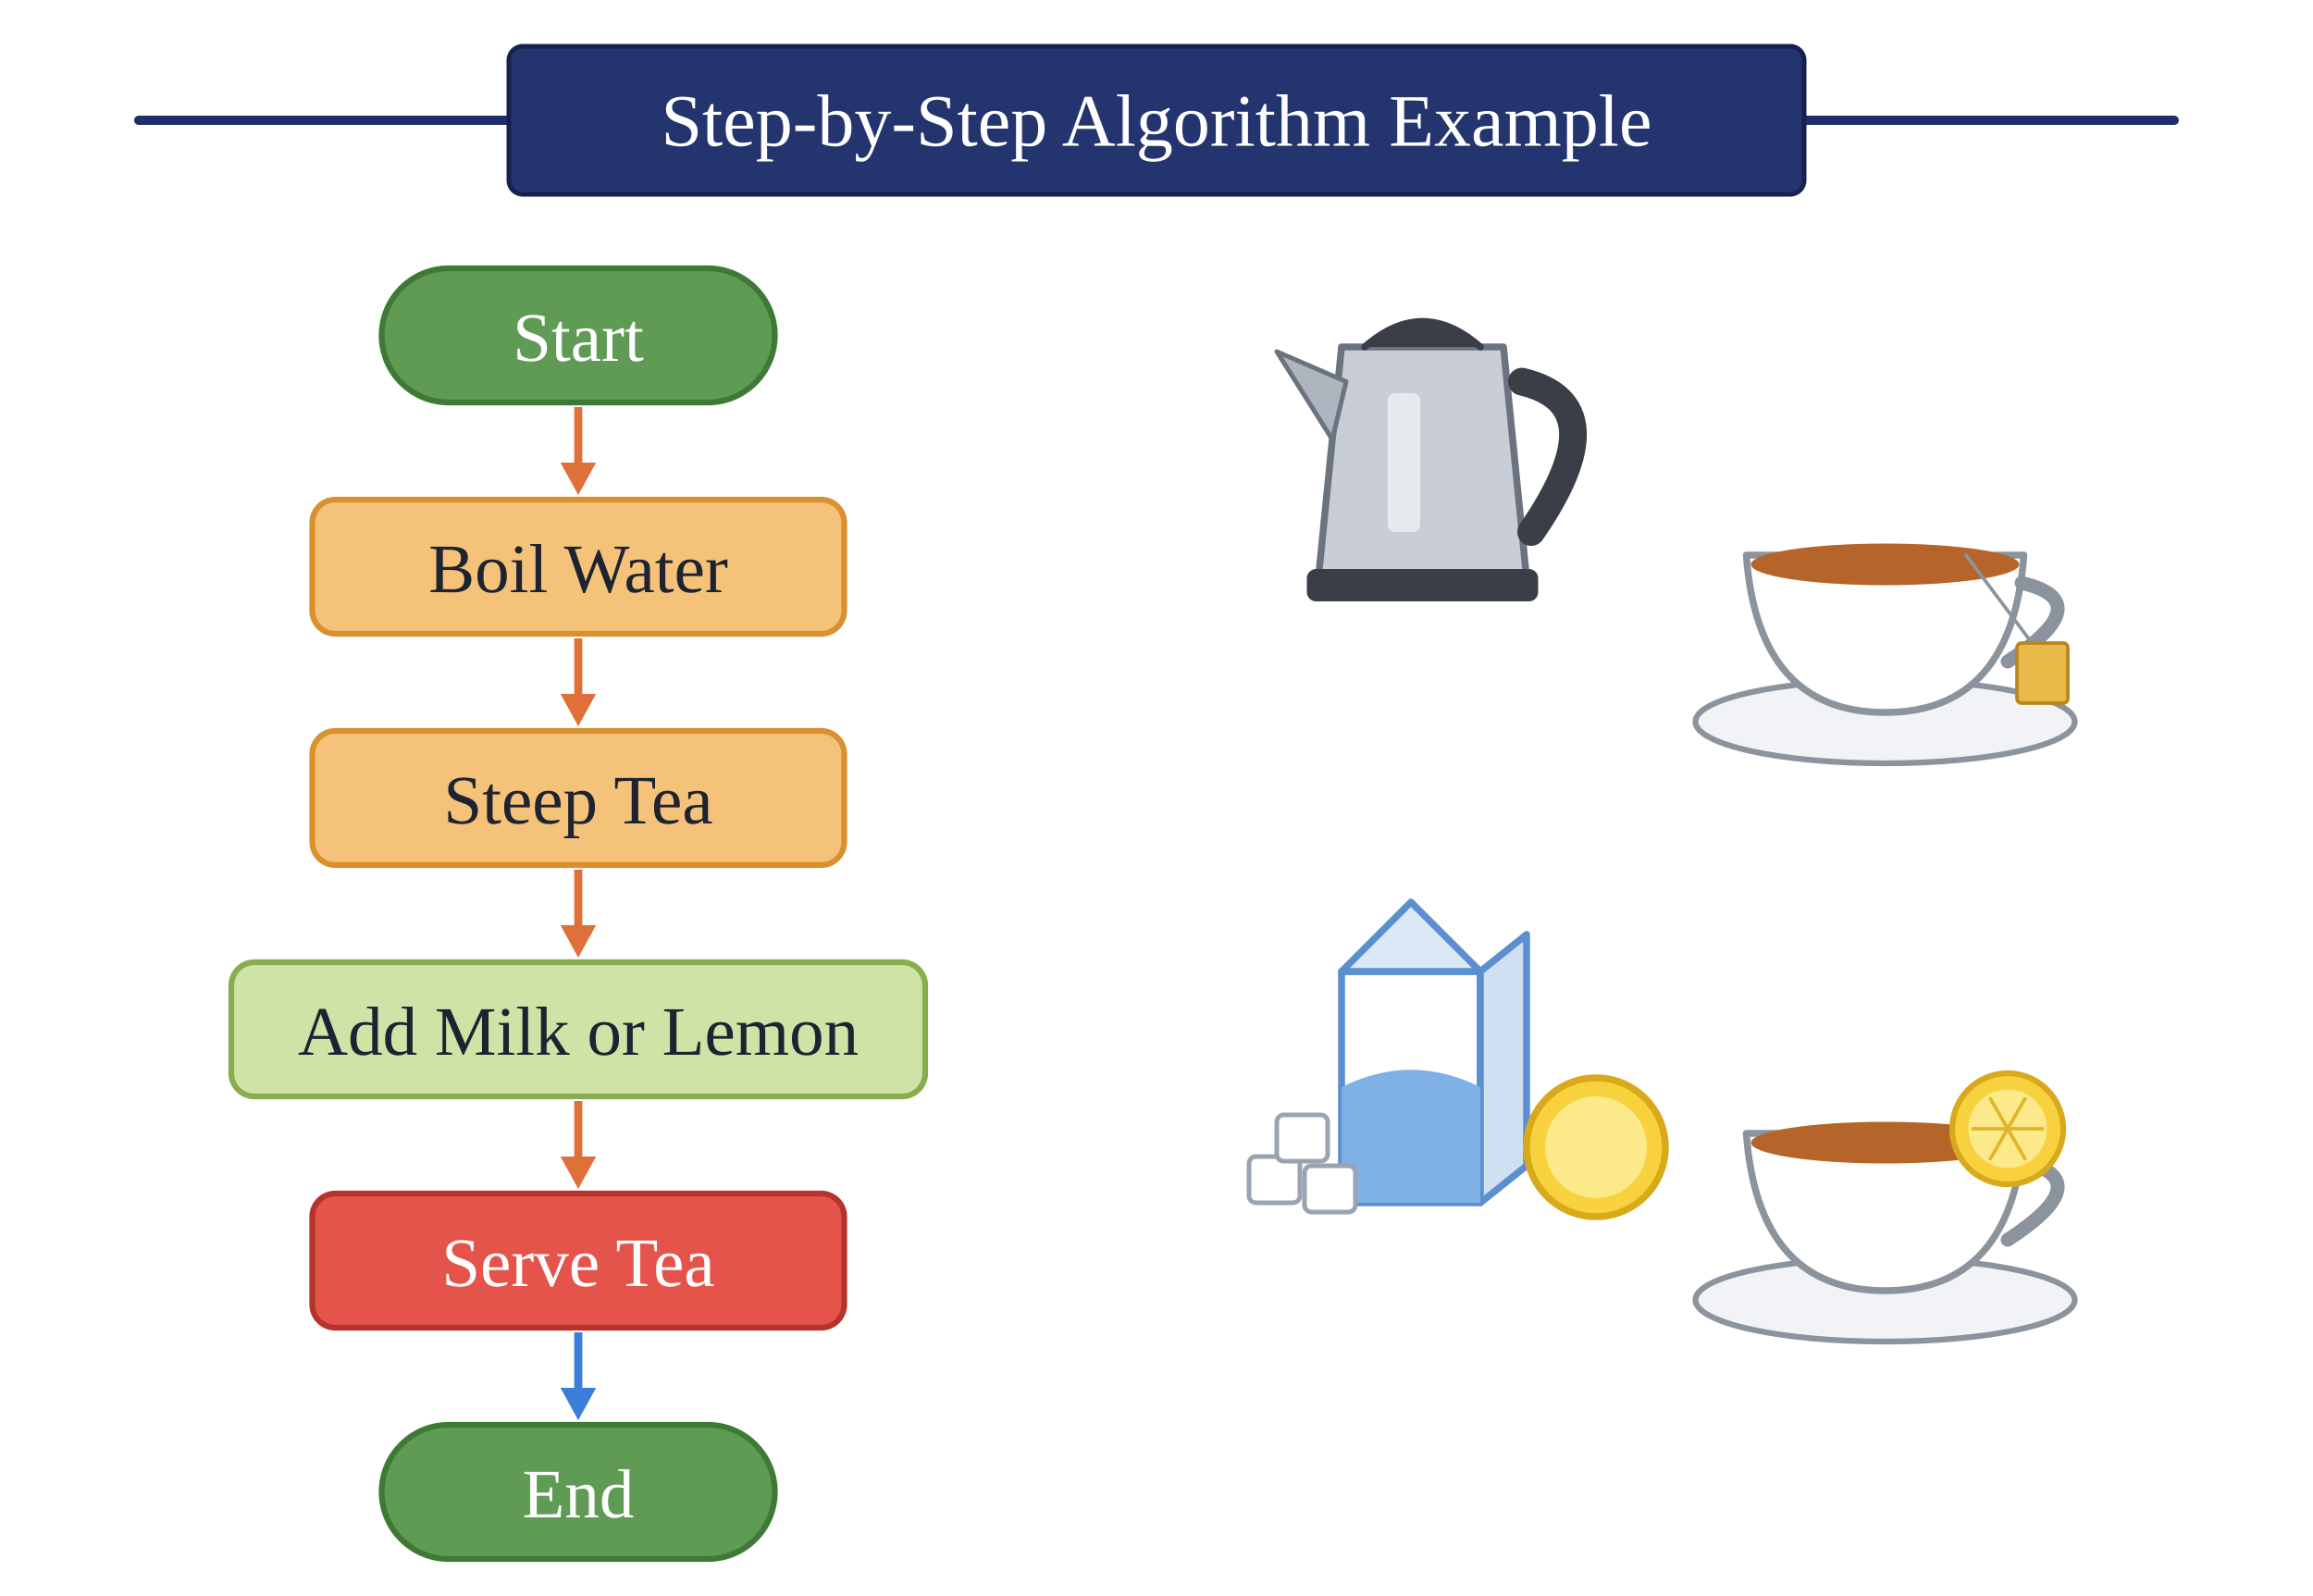
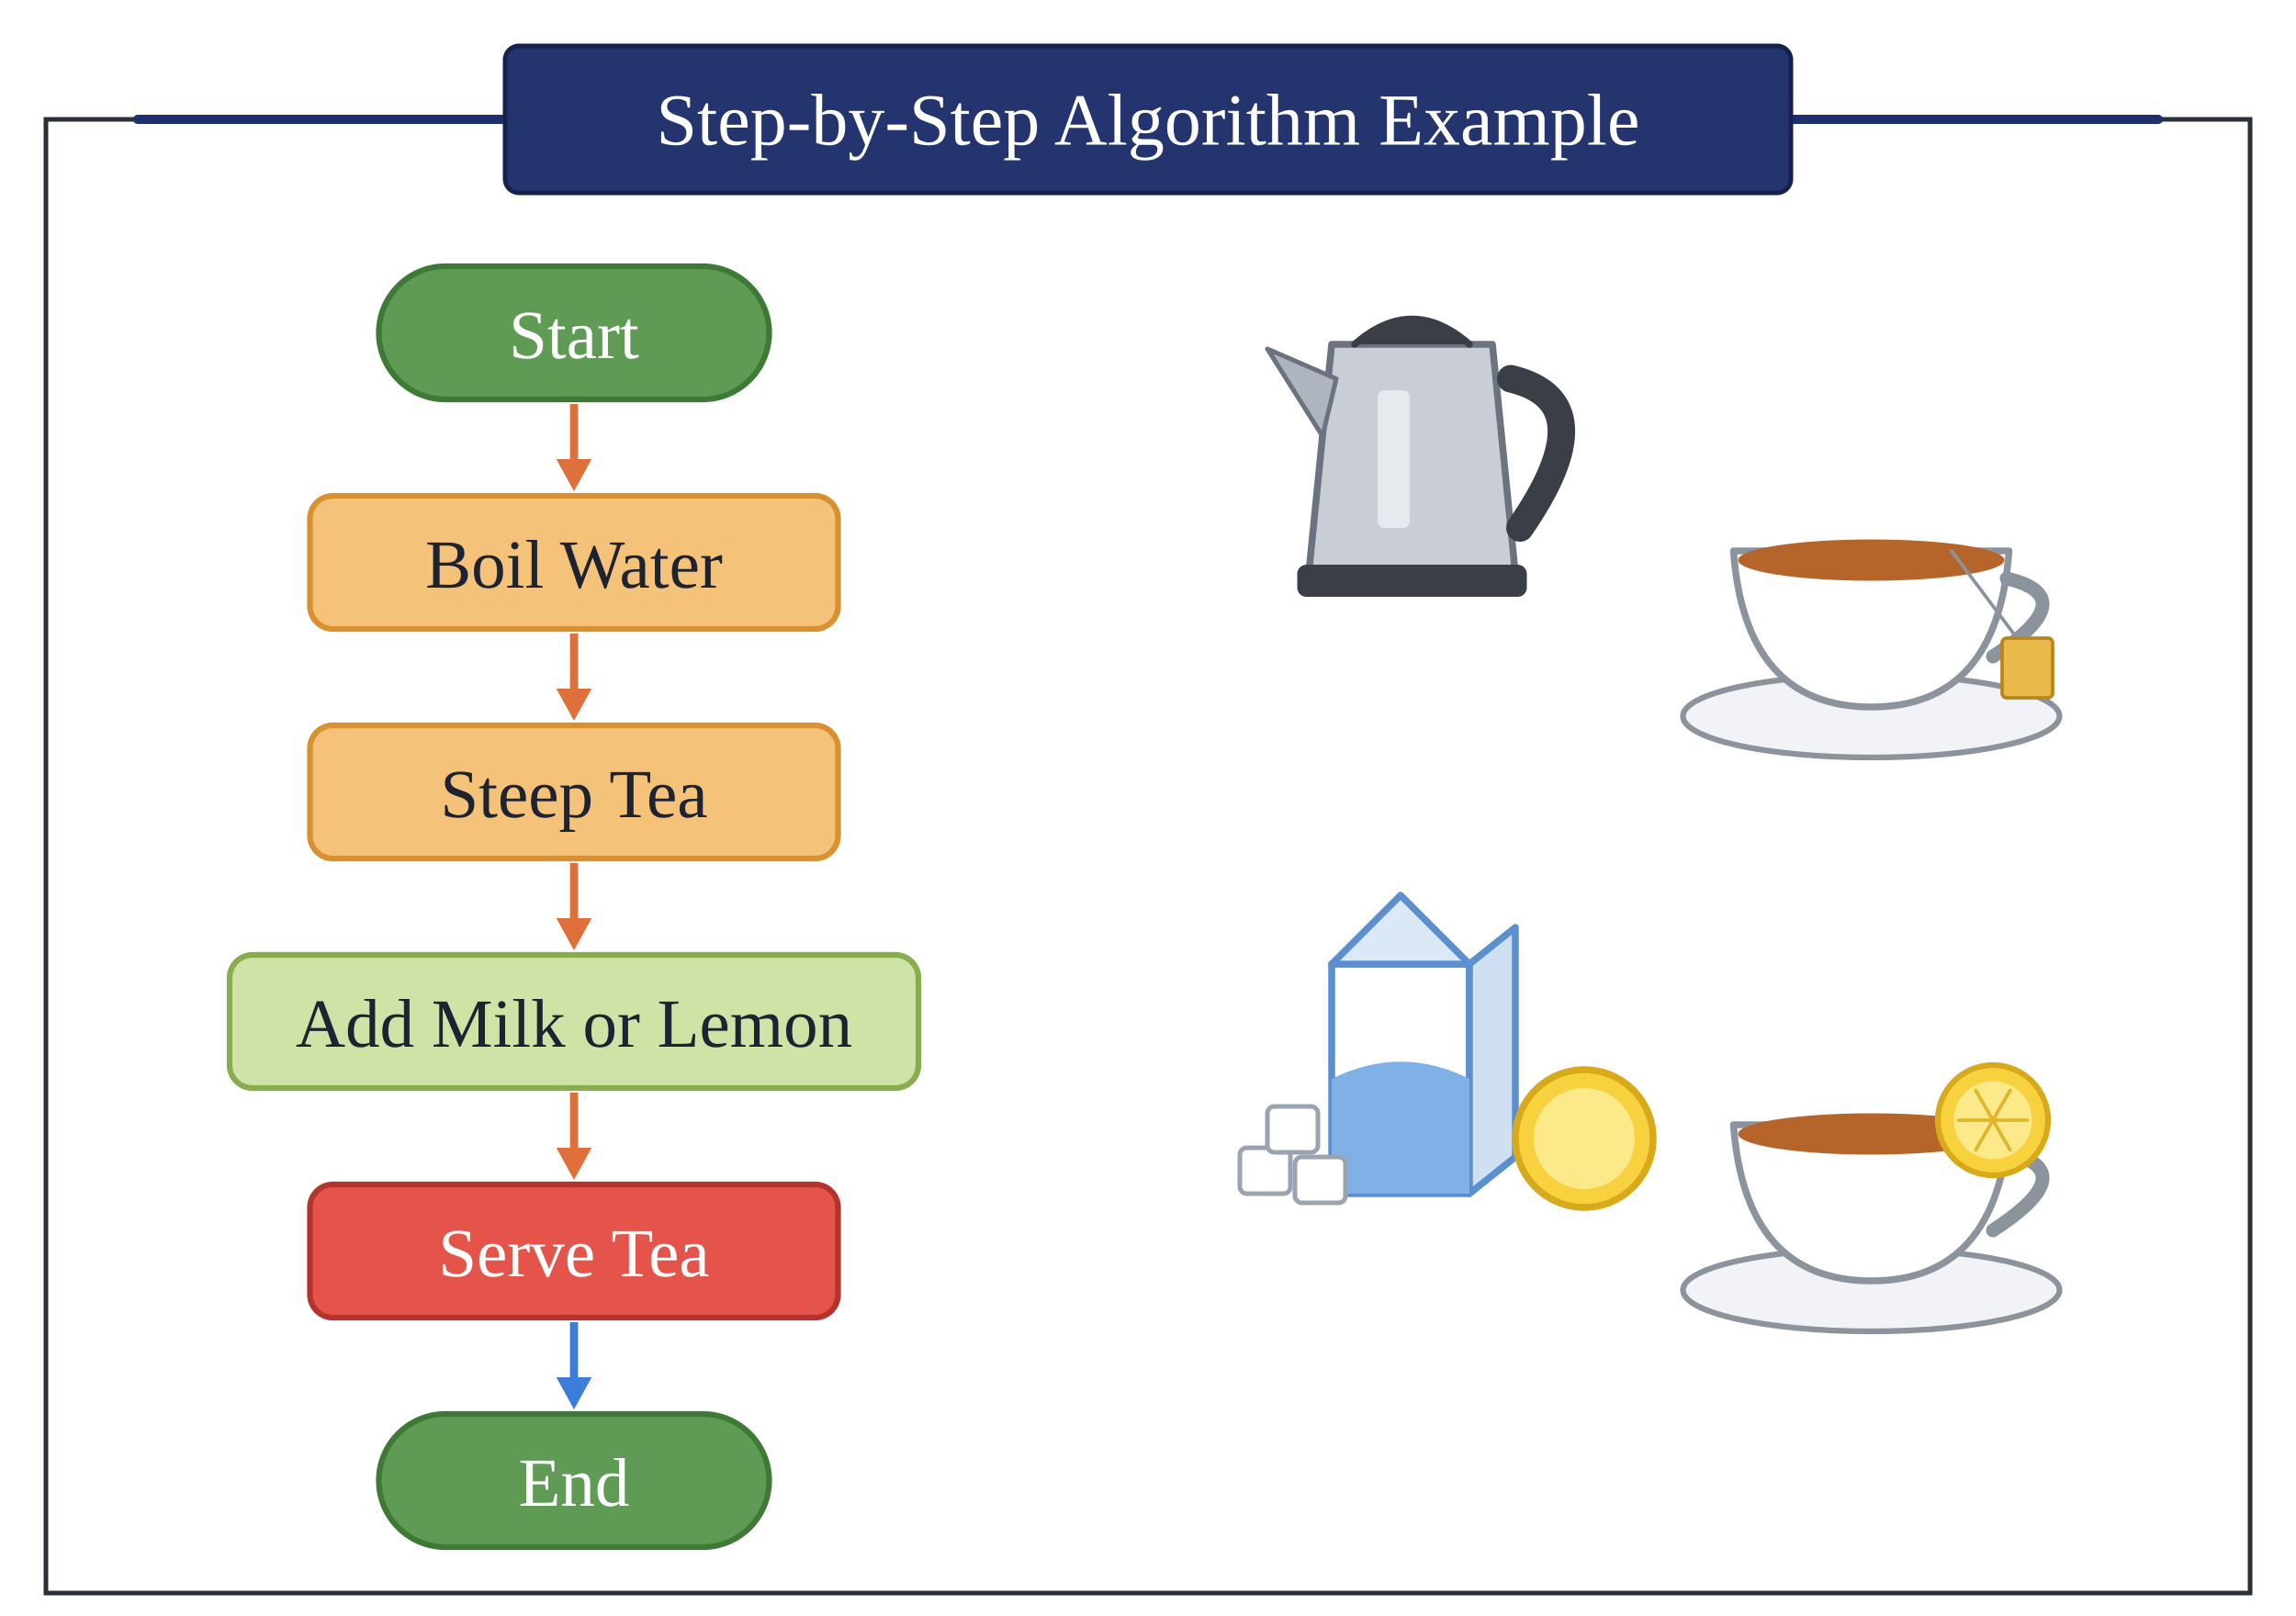
- <svg xmlns="http://www.w3.org/2000/svg" viewBox="0 0 1000 690" font-family="Times New Roman, Times, serif">
-   <rect width="1000" height="690" fill="#ffffff" />
+ <svg xmlns="http://www.w3.org/2000/svg" viewBox="0 0 1000 704" font-family="Times New Roman, Times, serif">
+   <rect width="1000" height="704" fill="#ffffff" />
+   <rect x="20" y="52" width="960" height="642" fill="none" stroke="#2b2f36" stroke-width="2" />
  <line x1="60.0" y1="52.0" x2="940.0" y2="52.0" stroke="#1f2f6b" stroke-width="4" stroke-linecap="round" />
  <rect x="220.0" y="20.0" width="560.0" height="64.0" rx="6" fill="#24346e" stroke="#16224d" stroke-width="2" />
  <text x="500.0" y="63.0" font-size="32" fill="#ffffff" text-anchor="middle" font-family="Times New Roman, Times, serif">Step-by-Step Algorithm Example</text>
  <rect x="165.0" y="116.0" width="170.0" height="58.0" rx="29.0" fill="#5f9b55" stroke="#3e7a35" stroke-width="2.5" />
  <text x="250.0" y="156.0" font-size="30" fill="#ffffff" text-anchor="middle" font-family="Times New Roman, Times, serif">Start</text>
  <line x1="250.0" y1="176.0" x2="250.0" y2="200.4" stroke="#e0703a" stroke-width="3.5" stroke-linecap="butt" />
  <path d="M250.0 214.0 L242.3 200.0 L257.7 200.0 Z" fill="#e0703a" />
  <rect x="135.0" y="216.0" width="230.0" height="58.0" rx="10" fill="#f5c27a" stroke="#d9902e" stroke-width="2.5" />
  <text x="250.0" y="256.0" font-size="30" fill="#1d2330" text-anchor="middle" font-family="Times New Roman, Times, serif">Boil Water</text>
  <line x1="250.0" y1="276.0" x2="250.0" y2="300.4" stroke="#e0703a" stroke-width="3.5" stroke-linecap="butt" />
  <path d="M250.0 314.0 L242.3 300.0 L257.7 300.0 Z" fill="#e0703a" />
  <rect x="135.0" y="316.0" width="230.0" height="58.0" rx="10" fill="#f5c27a" stroke="#d9902e" stroke-width="2.5" />
  <text x="250.0" y="356.0" font-size="30" fill="#1d2330" text-anchor="middle" font-family="Times New Roman, Times, serif">Steep Tea</text>
  <line x1="250.0" y1="376.0" x2="250.0" y2="400.4" stroke="#e0703a" stroke-width="3.5" stroke-linecap="butt" />
  <path d="M250.0 414.0 L242.3 400.0 L257.7 400.0 Z" fill="#e0703a" />
  <rect x="100.0" y="416.0" width="300.0" height="58.0" rx="10" fill="#cfe3a6" stroke="#89ad4e" stroke-width="2.5" />
  <text x="250.0" y="456.0" font-size="30" fill="#1d2330" text-anchor="middle" font-family="Times New Roman, Times, serif">Add Milk or Lemon</text>
  <line x1="250.0" y1="476.0" x2="250.0" y2="500.4" stroke="#e0703a" stroke-width="3.5" stroke-linecap="butt" />
  <path d="M250.0 514.0 L242.3 500.0 L257.7 500.0 Z" fill="#e0703a" />
  <rect x="135.0" y="516.0" width="230.0" height="58.0" rx="10" fill="#e5544a" stroke="#b5332c" stroke-width="2.5" />
  <text x="250.0" y="556.0" font-size="30" fill="#ffffff" text-anchor="middle" font-family="Times New Roman, Times, serif">Serve Tea</text>
  <line x1="250.0" y1="576.0" x2="250.0" y2="600.4" stroke="#3b7dd8" stroke-width="3.5" stroke-linecap="butt" />
  <path d="M250.0 614.0 L242.3 600.0 L257.7 600.0 Z" fill="#3b7dd8" />
  <rect x="165.0" y="616.0" width="170.0" height="58.0" rx="29.0" fill="#5f9b55" stroke="#3e7a35" stroke-width="2.5" />
  <text x="250.0" y="656.0" font-size="30" fill="#ffffff" text-anchor="middle" font-family="Times New Roman, Times, serif">End</text>
  <path d="M580 150 L650 150 L660 250 L570 250 Z" fill="#c9ced6" stroke="#6b7280" stroke-width="3" stroke-linejoin="round" stroke-linecap="round" />
  <rect x="565.0" y="246.0" width="100.0" height="14.0" rx="4" fill="#3a3f47" stroke="none" stroke-width="0" />
  <path d="M590 150 Q615 128 640 150" fill="#3a3f47" stroke="#3a3f47" stroke-width="3" stroke-linejoin="round" stroke-linecap="round" />
  <path d="M658 165 Q700 175 662 230" fill="none" stroke="#3a3f47" stroke-width="12" stroke-linejoin="round" stroke-linecap="round" />
  <path d="M582 165 L552 152 L576 190 Z" fill="#aeb5be" stroke="#6b7280" stroke-width="2" stroke-linejoin="round" stroke-linecap="round" />
  <rect x="600.0" y="170.0" width="14.0" height="60.0" rx="3" fill="#e6e9ee" stroke="none" stroke-width="0" />
  <ellipse cx="815.0" cy="312.0" rx="82.0" ry="18.0" fill="#f1f3f6" stroke="#8b939d" stroke-width="2.5" />
  <path d="M755 240 L875 240 Q870 308 815 308 Q760 308 755 240 Z" fill="#ffffff" stroke="#8b939d" stroke-width="3" stroke-linejoin="round" stroke-linecap="round" />
  <path d="M874 252 Q908 260 868 286" fill="none" stroke="#8b939d" stroke-width="6" stroke-linejoin="round" stroke-linecap="round" />
  <ellipse cx="815.0" cy="244.0" rx="58.0" ry="9.0" fill="#b5652a" stroke="none" stroke-width="2" />
  <line x1="850.0" y1="240.0" x2="880.0" y2="280.0" stroke="#8b939d" stroke-width="1.5" stroke-linecap="round" />
  <rect x="872.0" y="278.0" width="22.0" height="26.0" rx="2" fill="#e9b949" stroke="#b8861c" stroke-width="1.5" />
  <path d="M580.0 420.0 L640.0 420.0 L640.0 520.0 L580.0 520.0 Z" fill="#ffffff" stroke="#5b8fd0" stroke-width="3" stroke-linejoin="round" stroke-linecap="round" />
  <path d="M580.0 420.0 L610.0 390.0 L640.0 420.0 Z" fill="#dbe9f7" stroke="#5b8fd0" stroke-width="3" stroke-linejoin="round" stroke-linecap="round" />
  <path d="M640.0 420.0 L660.0 404.0 L660.0 504.0 L640.0 520.0 Z" fill="#cfe0f3" stroke="#5b8fd0" stroke-width="3" stroke-linejoin="round" stroke-linecap="round" />
  <path d="M580 470 Q610 455 640 470 L640 520 L580 520 Z" fill="#7fb0e6" stroke="none" stroke-width="2" stroke-linejoin="round" stroke-linecap="round" />
  <rect x="540.0" y="500.0" width="22.0" height="20.0" rx="3" fill="#ffffff" stroke="#9aa4b1" stroke-width="2" />
  <rect x="564.0" y="504.0" width="22.0" height="20.0" rx="3" fill="#ffffff" stroke="#9aa4b1" stroke-width="2" />
  <rect x="552.0" y="482.0" width="22.0" height="20.0" rx="3" fill="#ffffff" stroke="#9aa4b1" stroke-width="2" />
  <circle cx="690.0" cy="496.0" r="30.0" fill="#f7d23e" stroke="#d9a91c" stroke-width="3" />
  <circle cx="690.0" cy="496.0" r="22.0" fill="#fbe98a" stroke="none" stroke-width="2" />
  <ellipse cx="815.0" cy="562.0" rx="82.0" ry="18.0" fill="#f1f3f6" stroke="#8b939d" stroke-width="2.5" />
  <path d="M755 490 L875 490 Q870 558 815 558 Q760 558 755 490 Z" fill="#ffffff" stroke="#8b939d" stroke-width="3" stroke-linejoin="round" stroke-linecap="round" />
  <path d="M874 502 Q908 510 868 536" fill="none" stroke="#8b939d" stroke-width="6" stroke-linejoin="round" stroke-linecap="round" />
  <ellipse cx="815.0" cy="494.0" rx="58.0" ry="9.0" fill="#b5652a" stroke="none" stroke-width="2" />
  <circle cx="868.0" cy="488.0" r="24.0" fill="#f7d23e" stroke="#d9a91c" stroke-width="2.5" />
  <circle cx="868.0" cy="488.0" r="17.0" fill="#fbe98a" stroke="none" stroke-width="2" />
  <line x1="868.0" y1="488.0" x2="883.0" y2="488.0" stroke="#e0b52a" stroke-width="1.5" stroke-linecap="round" />
  <line x1="868.0" y1="488.0" x2="875.5" y2="501.0" stroke="#e0b52a" stroke-width="1.5" stroke-linecap="round" />
  <line x1="868.0" y1="488.0" x2="860.5" y2="501.0" stroke="#e0b52a" stroke-width="1.5" stroke-linecap="round" />
  <line x1="868.0" y1="488.0" x2="853.0" y2="488.0" stroke="#e0b52a" stroke-width="1.5" stroke-linecap="round" />
  <line x1="868.0" y1="488.0" x2="860.5" y2="475.0" stroke="#e0b52a" stroke-width="1.5" stroke-linecap="round" />
  <line x1="868.0" y1="488.0" x2="875.5" y2="475.0" stroke="#e0b52a" stroke-width="1.5" stroke-linecap="round" />
</svg>
